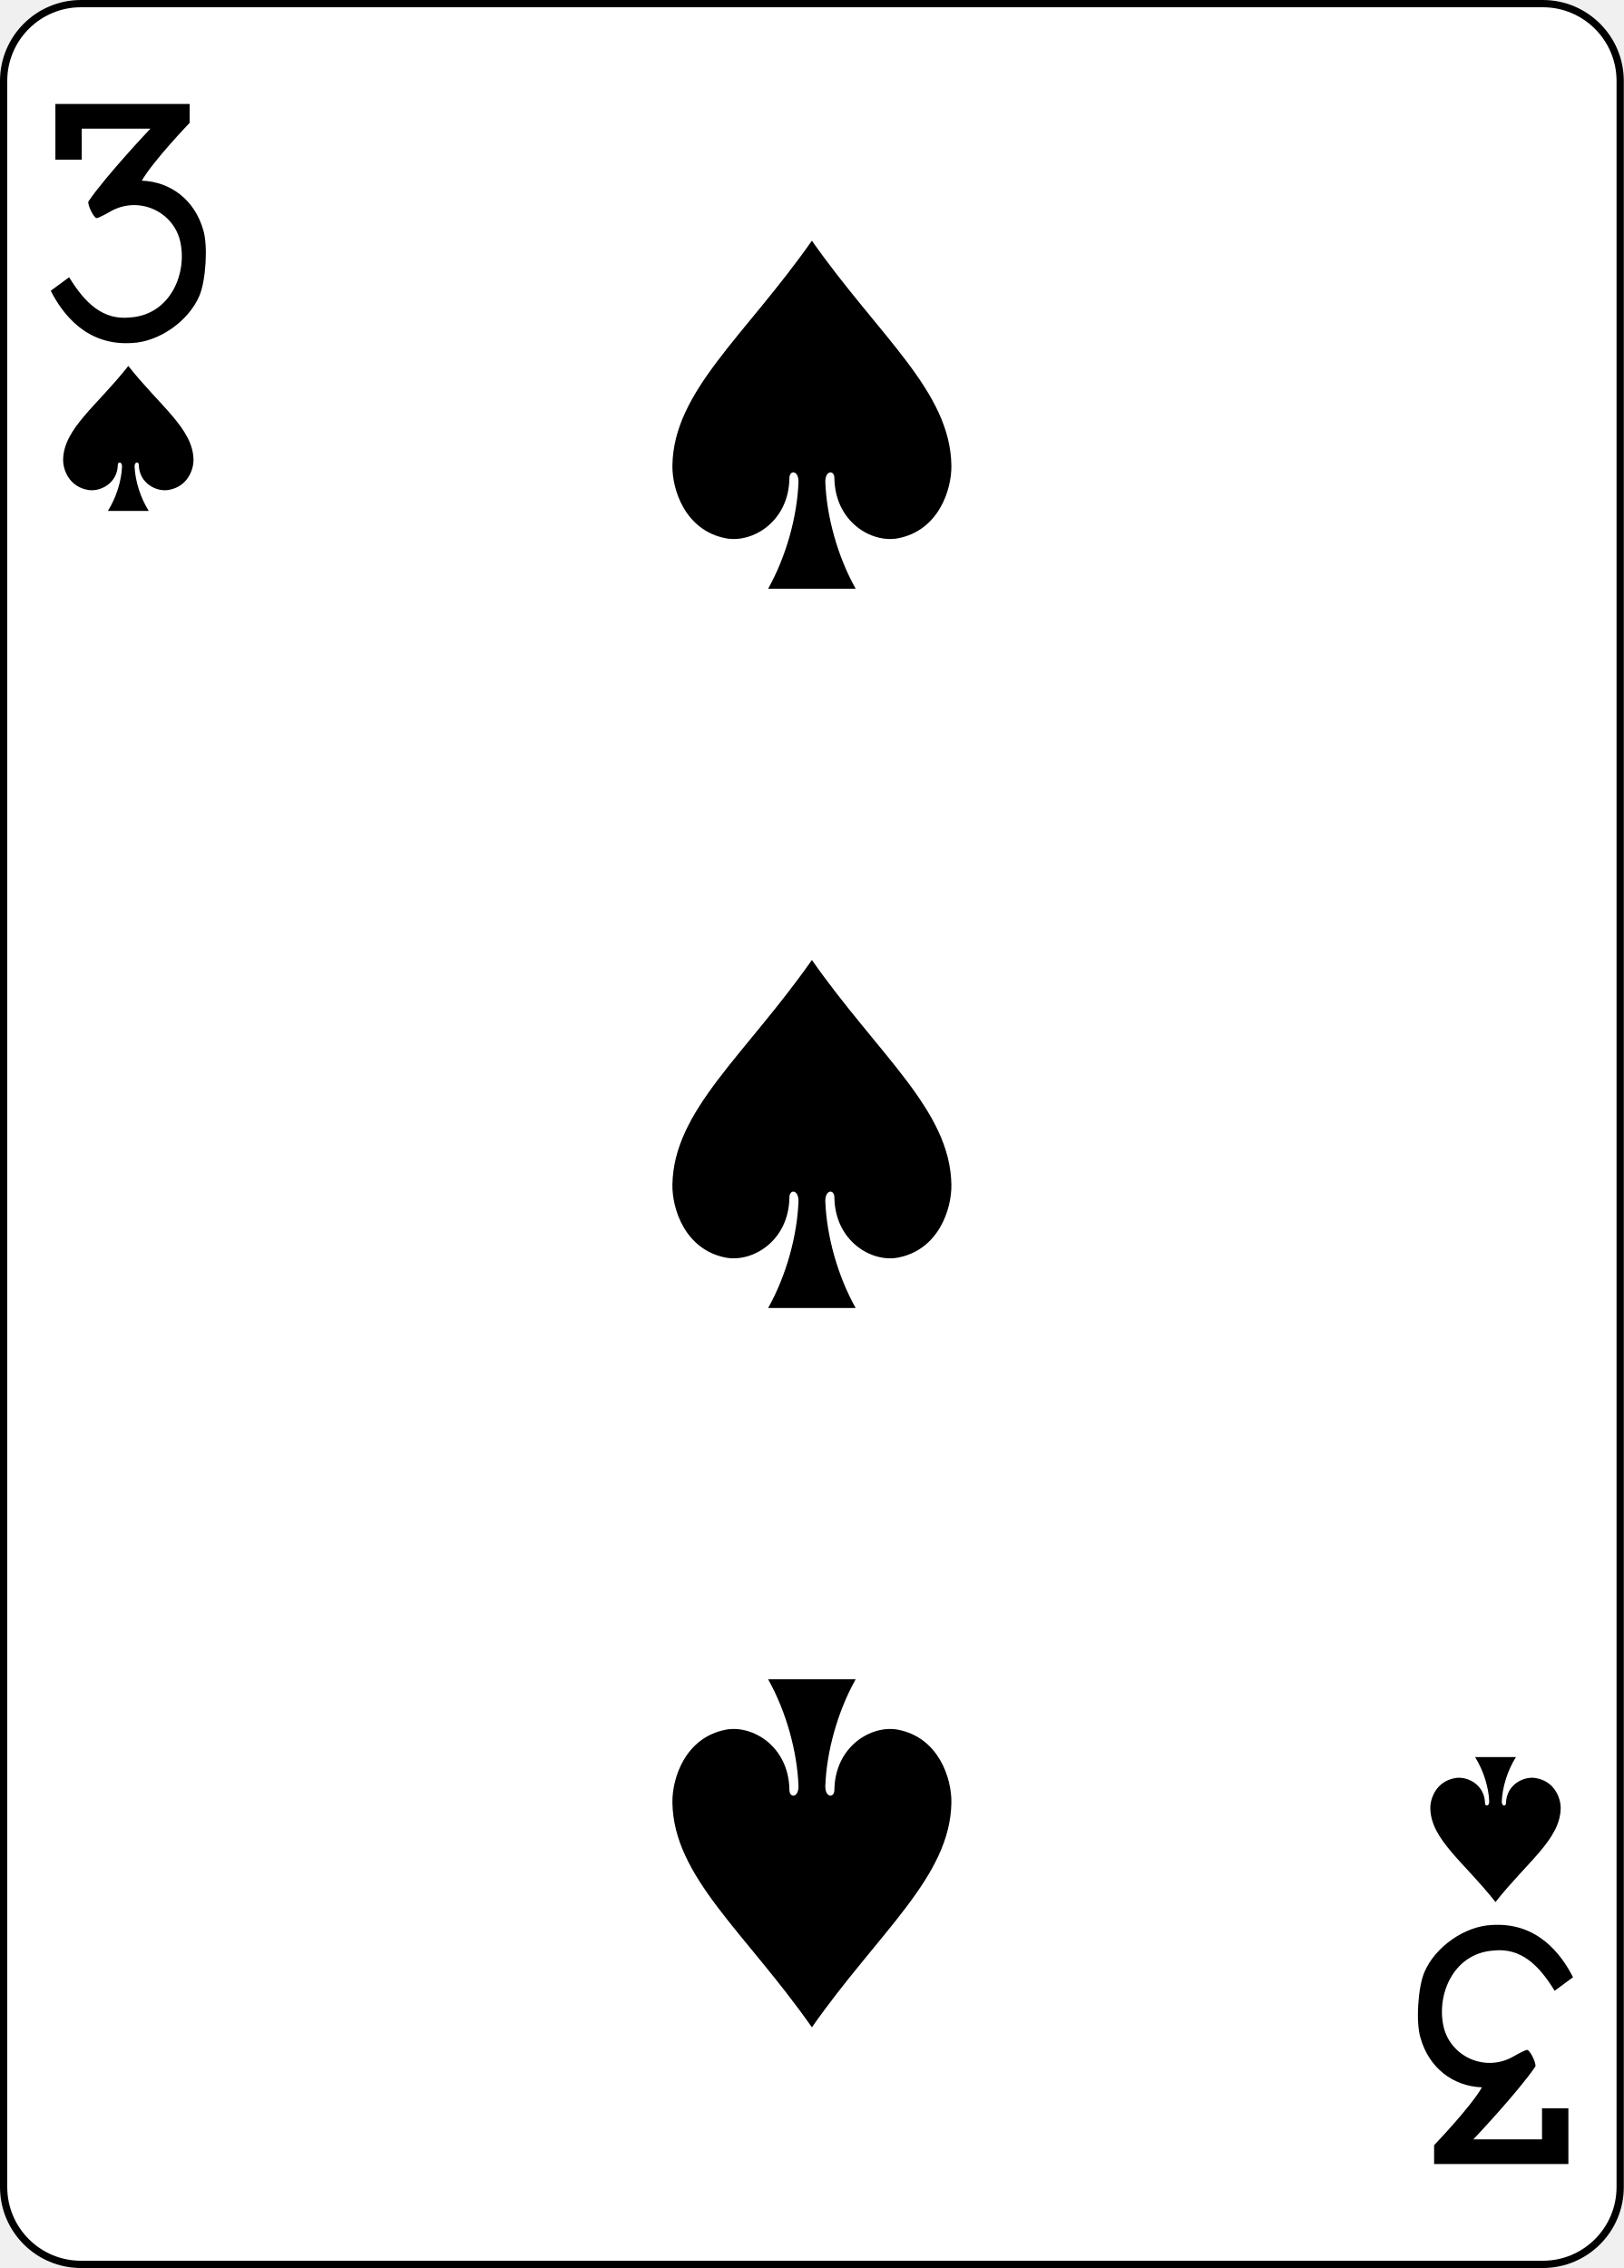
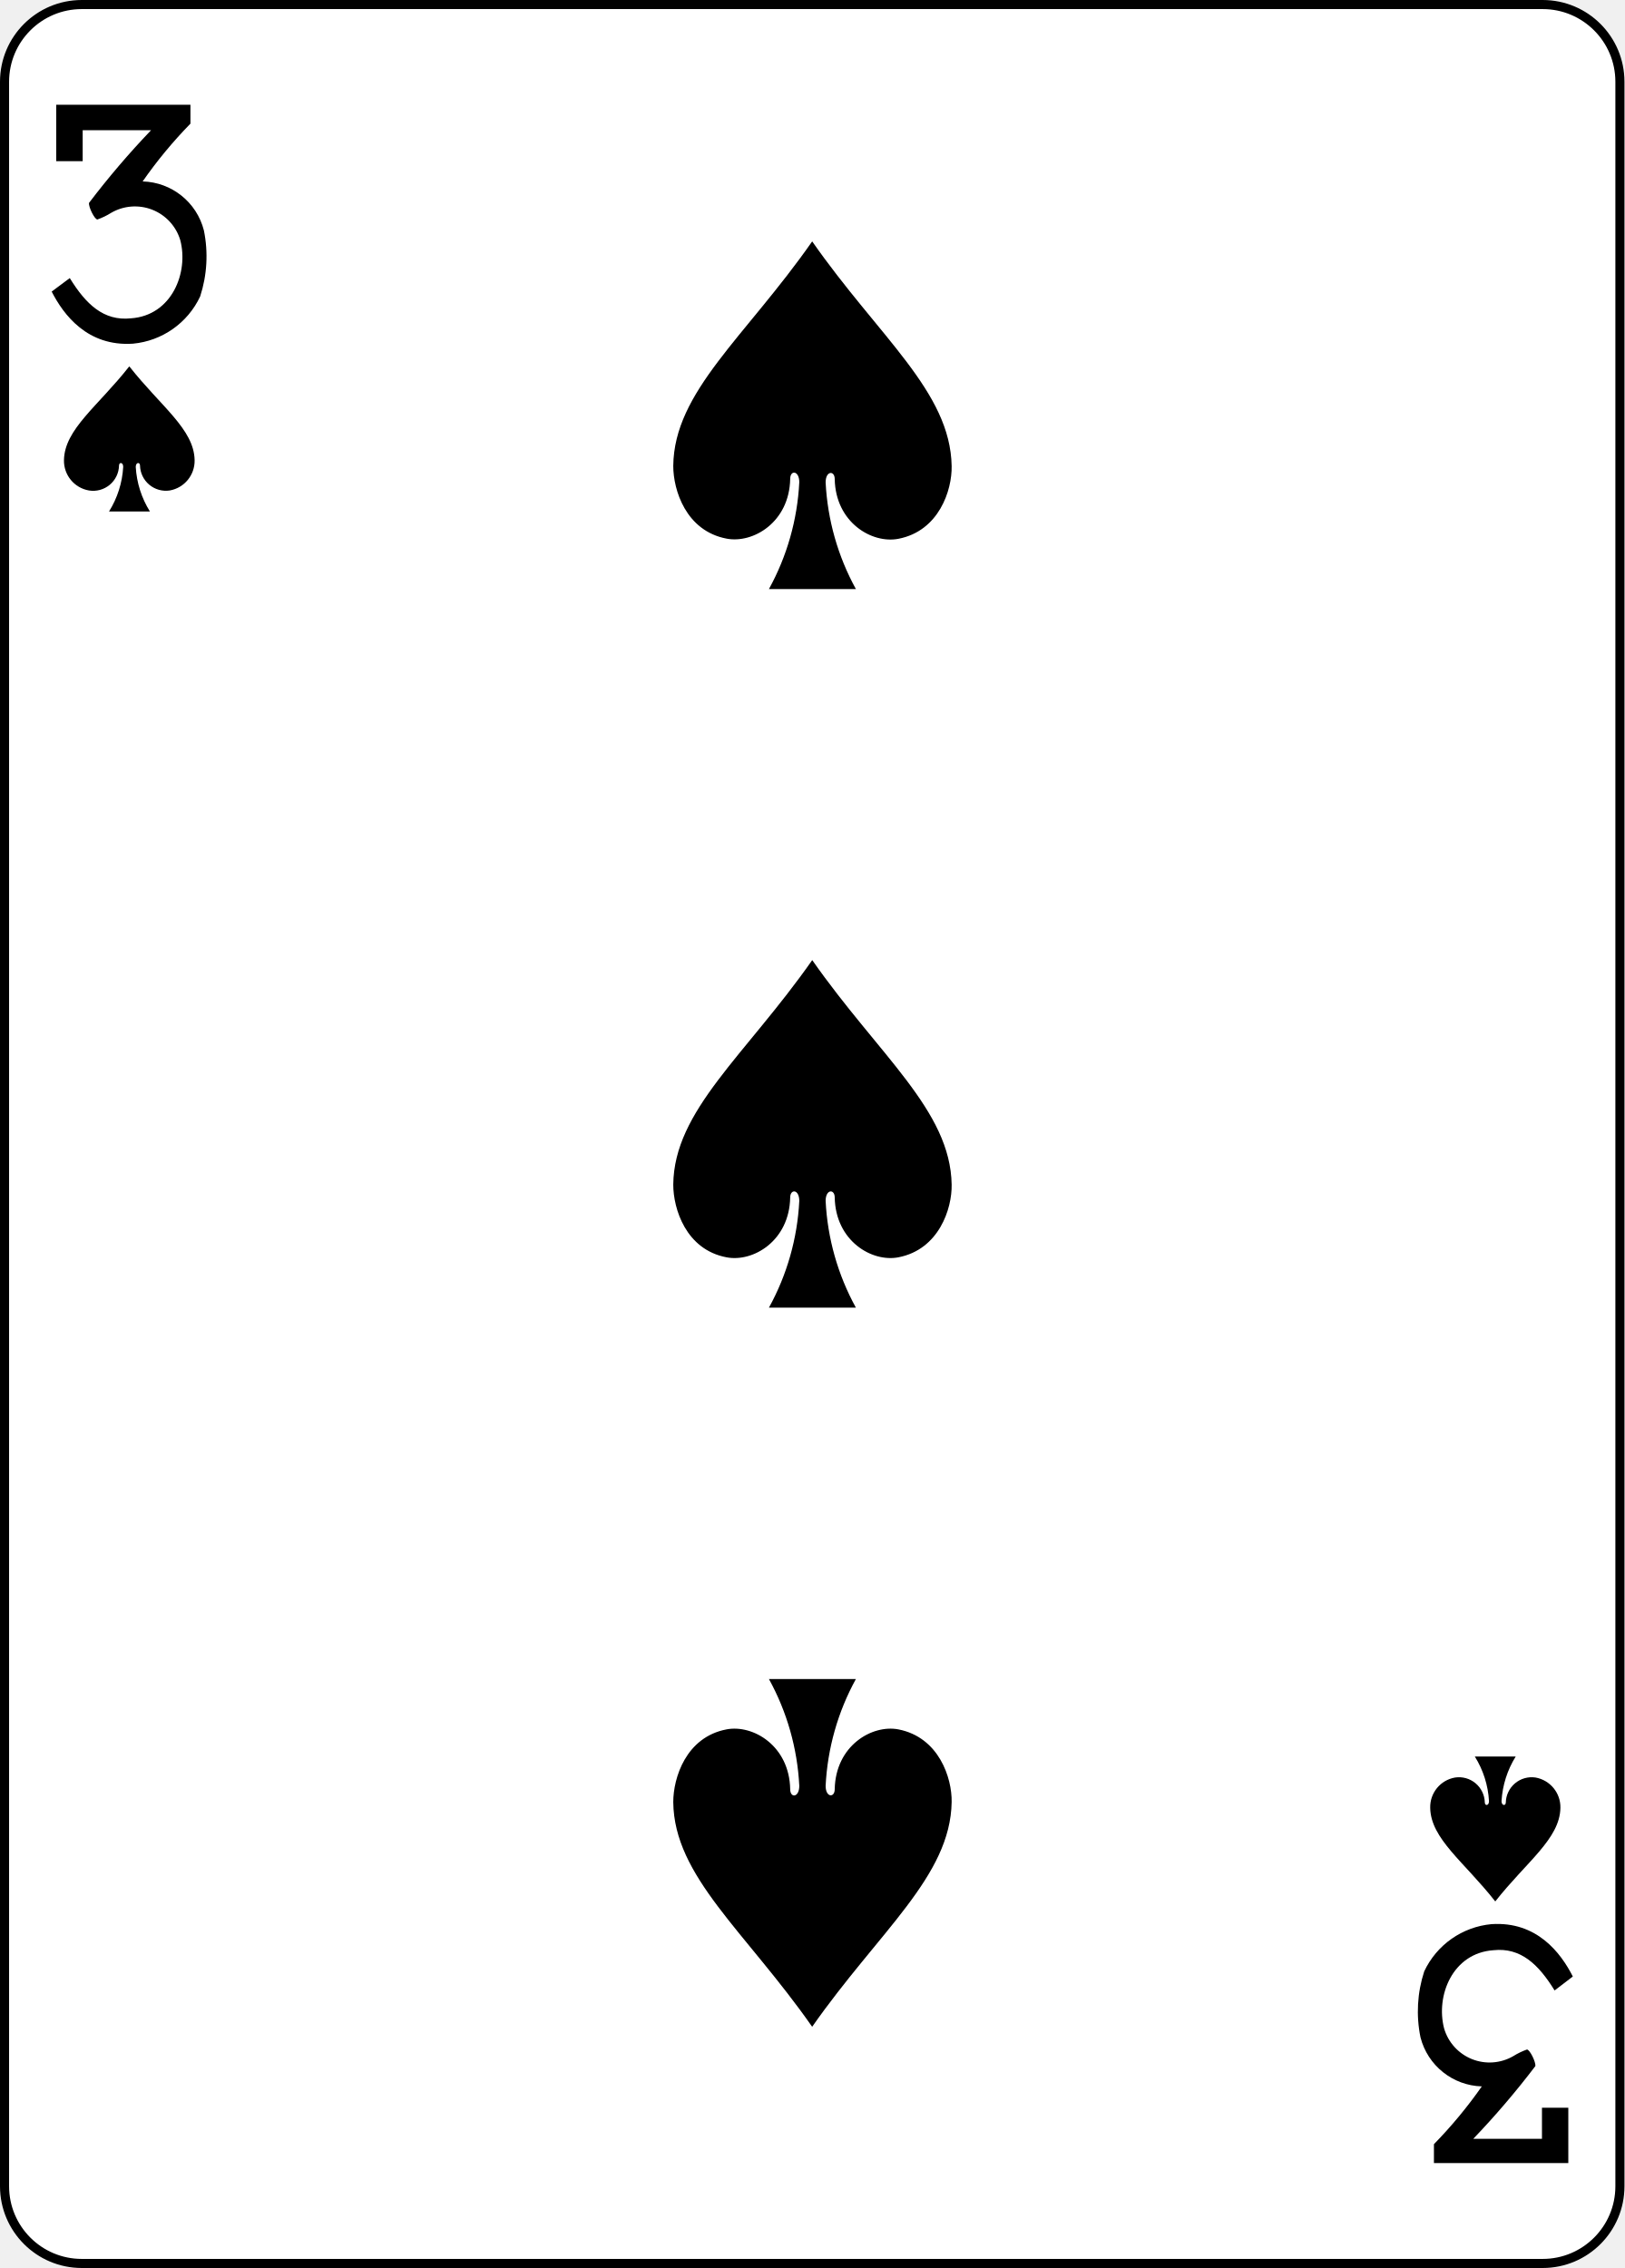
- <svg xmlns="http://www.w3.org/2000/svg" width="63mm" height="88mm" viewBox="0 0 223.228 311.811" id="svg4946" version="1.1">
-   <defs id="defs4948" />
-   <g id="layer1" transform="translate(148.9539,-607.5251)">
-     <g style="display:inline" id="g8426-7-4" transform="matrix(0.9955377,0,0,0.9968013,-1126.89,1077.924)">
-       <rect ry="10.664" rx="10.678" style="display:inline;opacity:1;fill:#ffffff;fill-opacity:1;stroke:#000000;stroke-width:1.001;stroke-miterlimit:4;stroke-dasharray:none;stroke-opacity:1" id="rect6784-5-9" width="223.228" height="311.811" x="982.82" y="-471.408" />
-       <path style="display:inline;opacity:1" id="path6816-2-4" d="m 1000.037,-421.435 c -4.311,5.482 -8.923,8.637 -8.999,12.914 -0.026,1.385 0.814,3.739 3.444,4.189 1.706,0.291 4.056,-0.941 4.105,-3.443 -0.01,-0.498 0.591,-0.485 0.586,0.197 -0.08,1.974 -0.781,4.271 -1.958,6.142 1.882,0 3.765,0 5.647,0 -1.177,-1.87 -1.878,-4.168 -1.958,-6.142 -0.01,-0.683 0.593,-0.696 0.586,-0.197 0.049,2.502 2.398,3.734 4.105,3.443 2.63,-0.451 3.47,-2.805 3.444,-4.189 -0.077,-4.277 -4.689,-7.432 -8.999,-12.914 z" />
-       <path style="display:inline;opacity:1" id="path6820-0-2" d="m 1188.831,-209.57 c -4.311,-5.482 -8.923,-8.637 -8.999,-12.914 -0.026,-1.385 0.814,-3.739 3.444,-4.189 1.706,-0.291 4.056,0.941 4.105,3.443 -0.01,0.498 0.591,0.485 0.586,-0.197 -0.08,-1.974 -0.781,-4.271 -1.958,-6.142 1.882,0 3.764,0 5.647,0 -1.177,1.87 -1.878,4.168 -1.958,6.142 -0.01,0.683 0.593,0.696 0.586,0.197 0.049,-2.502 2.398,-3.734 4.105,-3.443 2.63,0.451 3.47,2.805 3.444,4.189 -0.077,4.277 -4.689,7.432 -8.999,12.914 z" />
-       <path id="path6828-8-3" d="m 1094.434,-438.713 c -9.226,13.157 -19.098,20.729 -19.262,30.993 -0.055,3.324 1.742,8.973 7.371,10.055 3.652,0.698 8.68,-2.257 8.785,-8.263 -0.016,-1.196 1.266,-1.164 1.254,0.474 -0.172,4.737 -1.671,10.252 -4.191,14.741 4.029,0 8.057,0 12.086,0 -2.52,-4.489 -4.019,-10.004 -4.191,-14.741 -0.012,-1.638 1.27,-1.669 1.254,-0.474 0.105,6.005 5.133,8.961 8.785,8.263 5.629,-1.081 7.426,-6.731 7.371,-10.055 -0.164,-10.265 -10.036,-17.836 -19.262,-30.993 z" style="display:inline;opacity:1" />
-       <path id="path6842-0-7" d="m 1094.434,-192.292 c -9.226,-13.157 -19.098,-20.729 -19.262,-30.993 -0.055,-3.324 1.742,-8.973 7.371,-10.055 3.652,-0.698 8.68,2.257 8.785,8.263 -0.016,1.196 1.266,1.164 1.254,-0.474 -0.172,-4.737 -1.671,-10.252 -4.191,-14.741 4.029,0 8.057,0 12.086,0 -2.52,4.489 -4.019,10.004 -4.191,14.741 -0.012,1.638 1.27,1.669 1.254,0.474 0.105,-6.005 5.133,-8.961 8.785,-8.263 5.629,1.081 7.426,6.731 7.371,10.055 -0.164,10.265 -10.036,17.836 -19.262,30.993 z" style="display:inline;opacity:1" />
-       <path id="path6844-7-0" d="m 1094.434,-339.503 c -9.226,13.157 -19.098,20.729 -19.262,30.993 -0.055,3.324 1.742,8.973 7.371,10.055 3.652,0.698 8.68,-2.257 8.785,-8.263 -0.016,-1.196 1.266,-1.164 1.254,0.474 -0.172,4.737 -1.671,10.252 -4.191,14.741 4.029,0 8.057,0 12.086,0 -2.52,-4.489 -4.019,-10.004 -4.191,-14.741 -0.012,-1.638 1.27,-1.669 1.254,-0.474 0.105,6.005 5.133,8.961 8.785,8.263 5.629,-1.081 7.426,-6.731 7.371,-10.055 -0.164,-10.265 -10.036,-17.836 -19.262,-30.993 z" style="display:inline;opacity:1" />
-       <path style="opacity:1" id="path17-9-11-4" d="m 989.325,-431.804 2.541,-1.869 c 2.205,3.59 4.671,5.955 8.443,5.549 5.66,-0.389 8.005,-6.322 6.821,-10.792 -1.145,-4.011 -5.832,-5.964 -9.558,-3.826 -0.879,0.507 -1.728,0.92 -1.894,0.92 -0.391,0 -1.275,-1.76 -1.155,-2.297 2.501,-3.652 8.573,-10.05 8.573,-10.05 l -9.487,0 0,4.284 -3.641,0 0,-7.687 18.542,0 0,2.608 c 0,0 -4.968,5.152 -6.61,7.974 4.043,0.148 7.303,2.71 8.473,6.762 0.683,2.133 0.377,7.012 -0.517,9.115 -1.493,3.505 -5.57,6.349 -9.297,6.513 -6.257,0.42 -9.577,-3.964 -11.234,-7.206 l 0,0 z m 0,0" />
-       <path id="path17-9-1-0-8" d="m 1199.54,-199.201 -2.541,1.869 c -2.205,-3.59 -4.671,-5.955 -8.443,-5.549 -5.66,0.389 -8.005,6.322 -6.821,10.792 1.145,4.011 5.832,5.964 9.558,3.826 0.879,-0.507 1.728,-0.92 1.894,-0.92 0.391,0 1.275,1.76 1.155,2.297 -2.501,3.652 -8.573,10.05 -8.573,10.05 l 9.487,0 0,-4.284 3.641,0 0,7.687 -18.542,0 0,-2.608 c 0,0 4.968,-5.152 6.61,-7.974 -4.043,-0.148 -7.303,-2.71 -8.473,-6.762 -0.683,-2.133 -0.377,-7.012 0.517,-9.115 1.493,-3.505 5.57,-6.349 9.297,-6.513 6.258,-0.42 9.577,3.964 11.234,7.206 l 0,0 z m 0,0" style="display:inline;opacity:1" />
+ <svg xmlns="http://www.w3.org/2000/svg" id="svg4946" viewBox="0 0 178.79 249.65">
+   <defs>
+     <style>.cls-1{fill:#fff;stroke:#000;stroke-width:1px;}</style>
+   </defs>
+   <g id="layer1">
+     <g id="g8426-7-4">
+       <rect id="rect6784-5-9" class="cls-1" x="0.5" y="0.5" width="177.79" height="248.65" rx="8.5" />
+       <path id="path6816-2-4" d="M14.11,40.25C10.68,44.62,7,47.14,6.94,50.55a3.32,3.32,0,0,0,2.75,3.34A2.85,2.85,0,0,0,13,51.14c0-.39.47-.38.46.16a10.37,10.37,0,0,1-1.56,4.9h4.5a10.37,10.37,0,0,1-1.56-4.9c0-.54.47-.55.47-.16a2.85,2.85,0,0,0,3.27,2.75,3.32,3.32,0,0,0,2.74-3.34c-.06-3.41-3.74-5.93-7.17-10.3Z" transform="translate(0.1 0.1)" />
+       <path id="path6820-0-2" d="M164.47,209.2c-3.43-4.37-7.1-6.89-7.16-10.3a3.3,3.3,0,0,1,2.74-3.34,2.85,2.85,0,0,1,3.27,2.75c0,.39.47.38.46-.16a10.34,10.34,0,0,0-1.56-4.9h4.5a10.45,10.45,0,0,0-1.56,4.9c0,.54.47.55.47.16a2.85,2.85,0,0,1,3.27-2.75,3.32,3.32,0,0,1,2.74,3.34c-.06,3.41-3.73,5.93-7.17,10.3Z" transform="translate(0.1 0.1)" />
+       <path id="path6828-8-3" d="M89.29,26.47C81.94,37,74.08,43,74,51.19c0,2.65,1.39,7.15,5.87,8,2.91.56,6.91-1.8,7-6.58,0-1,1-.93,1,.37a27.22,27.22,0,0,1-3.34,11.76H94.1A27.2,27.2,0,0,1,90.77,53c0-1.3,1-1.33,1-.37.09,4.78,4.09,7.14,7,6.58,4.48-.86,5.92-5.36,5.87-8C104.5,43,96.64,37,89.29,26.47Z" transform="translate(0.1 0.1)" />
+       <path id="path6842-0-7" d="M89.29,223C81.94,212.49,74.08,206.45,74,198.26c0-2.65,1.39-7.15,5.87-8,2.91-.55,6.91,1.8,7,6.59,0,1,1,.93,1-.37a27.22,27.22,0,0,0-3.34-11.76H94.1a27.2,27.2,0,0,0-3.33,11.76c0,1.3,1,1.33,1,.37.09-4.79,4.09-7.14,7-6.59,4.48.87,5.92,5.37,5.87,8-.13,8.19-8,14.23-15.34,24.72Z" transform="translate(0.1 0.1)" />
+       <path id="path6844-7-0" d="M89.29,105.59C81.94,116.08,74.08,122.12,74,130.3c0,2.65,1.39,7.16,5.87,8,2.91.56,6.91-1.8,7-6.59,0-.95,1-.93,1,.38a27.17,27.17,0,0,1-3.34,11.75H94.1a27.16,27.16,0,0,1-3.33-11.75c0-1.31,1-1.33,1-.38.09,4.79,4.09,7.15,7,6.59,4.48-.86,5.92-5.37,5.87-8-.13-8.18-8-14.22-15.34-24.71Z" transform="translate(0.1 0.1)" />
+       <path id="path17-9-11-4" d="M5.58,32l2-1.49c1.76,2.86,3.72,4.75,6.73,4.43,4.51-.31,6.37-5.05,5.43-8.61a5.21,5.21,0,0,0-7.61-3,7.6,7.6,0,0,1-1.51.73c-.31,0-1-1.4-.92-1.83a92.72,92.72,0,0,1,6.83-8H9v3.41H6.09V11.43H20.86v2.08a49.78,49.78,0,0,0-5.26,6.36,7.16,7.16,0,0,1,6.74,5.39,14.26,14.26,0,0,1-.41,7.27,9.1,9.1,0,0,1-7.4,5.2c-5,.33-7.63-3.16-8.95-5.75Z" transform="translate(0.1 0.1)" />
+       <path id="path17-9-1-0-8" d="M173,217.47,171,219c-1.76-2.86-3.72-4.75-6.73-4.43-4.5.31-6.37,5-5.43,8.61a5.21,5.21,0,0,0,7.61,3.05,7.6,7.6,0,0,1,1.51-.73c.31,0,1,1.4.92,1.83a92.72,92.72,0,0,1-6.83,8h7.56v-3.42h2.9V238H157.72v-2.08a50.46,50.46,0,0,0,5.27-6.36,7.18,7.18,0,0,1-6.75-5.4,14.23,14.23,0,0,1,.41-7.26,9.11,9.11,0,0,1,7.4-5.2c5-.33,7.63,3.16,8.95,5.75Z" transform="translate(0.1 0.1)" />
    </g>
  </g>
</svg>
